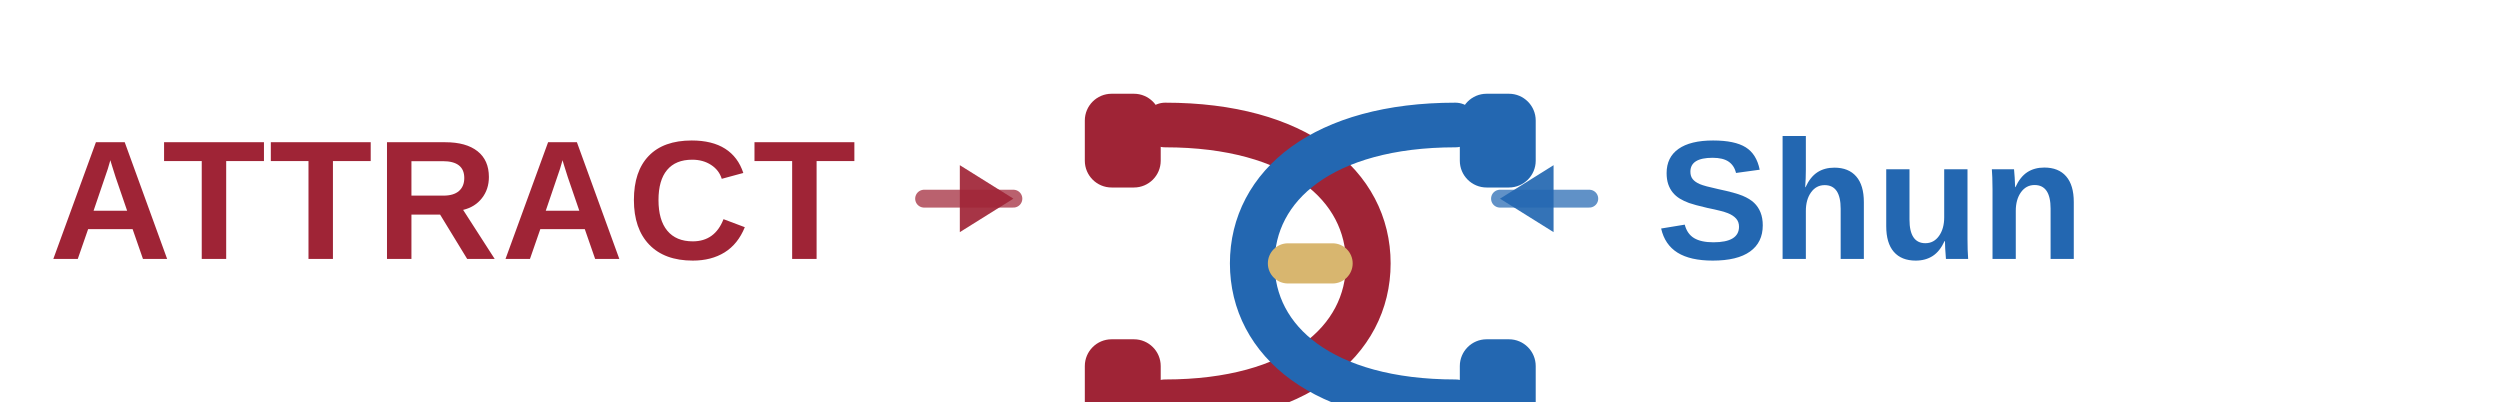
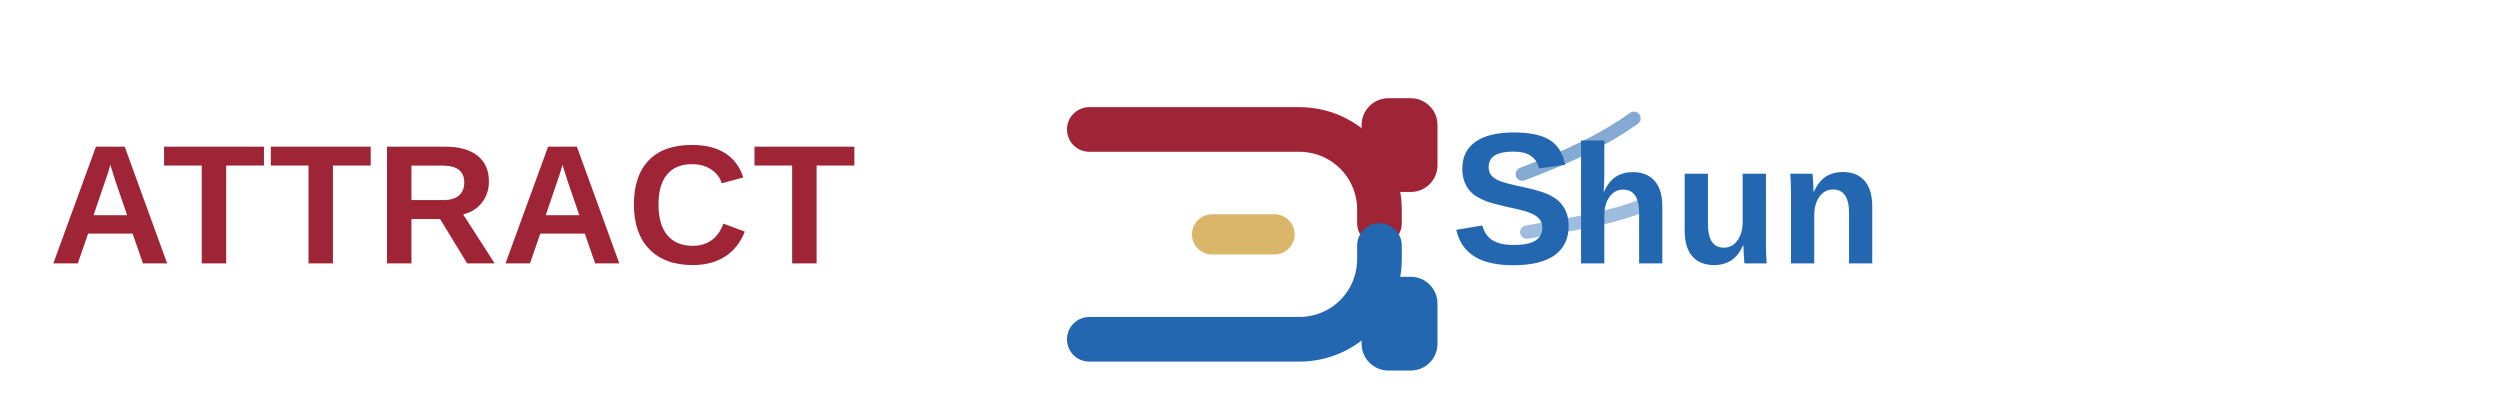
<svg xmlns="http://www.w3.org/2000/svg" width="1120" height="180" viewBox="0 0 1120 180" fill="none" role="img" aria-labelledby="title desc">
  <rect width="1120" height="180" rx="28" fill="transparent" />
-   <text x="22" y="116" font-family="Space Grotesk, Arial, sans-serif" font-size="76" font-weight="700" letter-spacing="1.4" fill="#9F2436">ATTRACT</text>
-   <g transform="translate(486 28)">
-     <path d="M36 28C95 28 127 55 127 90C127 125 95 152 36 152" stroke="#9F2436" stroke-width="20" stroke-linecap="round" />
-     <path d="M166 28C107 28 75 55 75 90C75 125 107 152 166 152" stroke="#2367B1" stroke-width="20" stroke-linecap="round" />
-     <rect x="0" y="14" width="34" height="42" rx="12" fill="#9F2436" />
-     <rect x="0" y="124" width="34" height="42" rx="12" fill="#9F2436" />
-     <rect x="168" y="14" width="34" height="42" rx="12" fill="#2367B1" />
-     <rect x="168" y="124" width="34" height="42" rx="12" fill="#2367B1" />
-     <rect x="82" y="81" width="38" height="18" rx="9" fill="#D8B66F" />
+   <text x="22" y="118" font-family="Space Grotesk, Arial, sans-serif" font-size="76" font-weight="700" letter-spacing="1.4" fill="#9F2436">ATTRACT</text>
+   <g transform="translate(470 30)">
+     <path d="M18 28H112C132 28 148 44 148 64V70" stroke="#9F2436" stroke-width="20" stroke-linecap="round" stroke-linejoin="round" />
+     <path d="M18 122H112C132 122 148 106 148 86V80" stroke="#2367B1" stroke-width="20" stroke-linecap="round" stroke-linejoin="round" />
+     <rect x="140" y="14" width="34" height="42" rx="12" fill="#9F2436" />
+     <rect x="140" y="94" width="34" height="42" rx="12" fill="#2367B1" />
+     <rect x="64" y="66" width="46" height="18" rx="9" fill="#D9B66A" />
  </g>
-   <path d="M414 89H454" stroke="#9F2436" stroke-width="8" stroke-linecap="round" opacity="0.72" />
-   <path d="M430 74L454 89L430 104" fill="#9F2436" opacity="0.92" />
-   <path d="M712 89H672" stroke="#2367B1" stroke-width="8" stroke-linecap="round" opacity="0.72" />
-   <path d="M696 74L672 89L696 104" fill="#2367B1" opacity="0.92" />
-   <text x="742" y="116" font-family="Space Grotesk, Arial, sans-serif" font-size="76" font-weight="700" letter-spacing="0.6" fill="#2367B1">Shun</text>
+   <path d="M682 78C703 70 718 63 732 53" stroke="#2367B1" stroke-width="6" stroke-linecap="round" opacity="0.56" />
+   <path d="M684 104C706 100 721 98 736 92" stroke="#2367B1" stroke-width="6" stroke-linecap="round" opacity="0.44" />
+   <text x="650" y="118" font-family="Space Grotesk, Arial, sans-serif" font-size="84" font-weight="700" fill="#2367B1">S</text>
+   <text x="703" y="118" font-family="Space Grotesk, Arial, sans-serif" font-size="76" font-weight="700" letter-spacing="0.6" fill="#2367B1">hun</text>
</svg>
